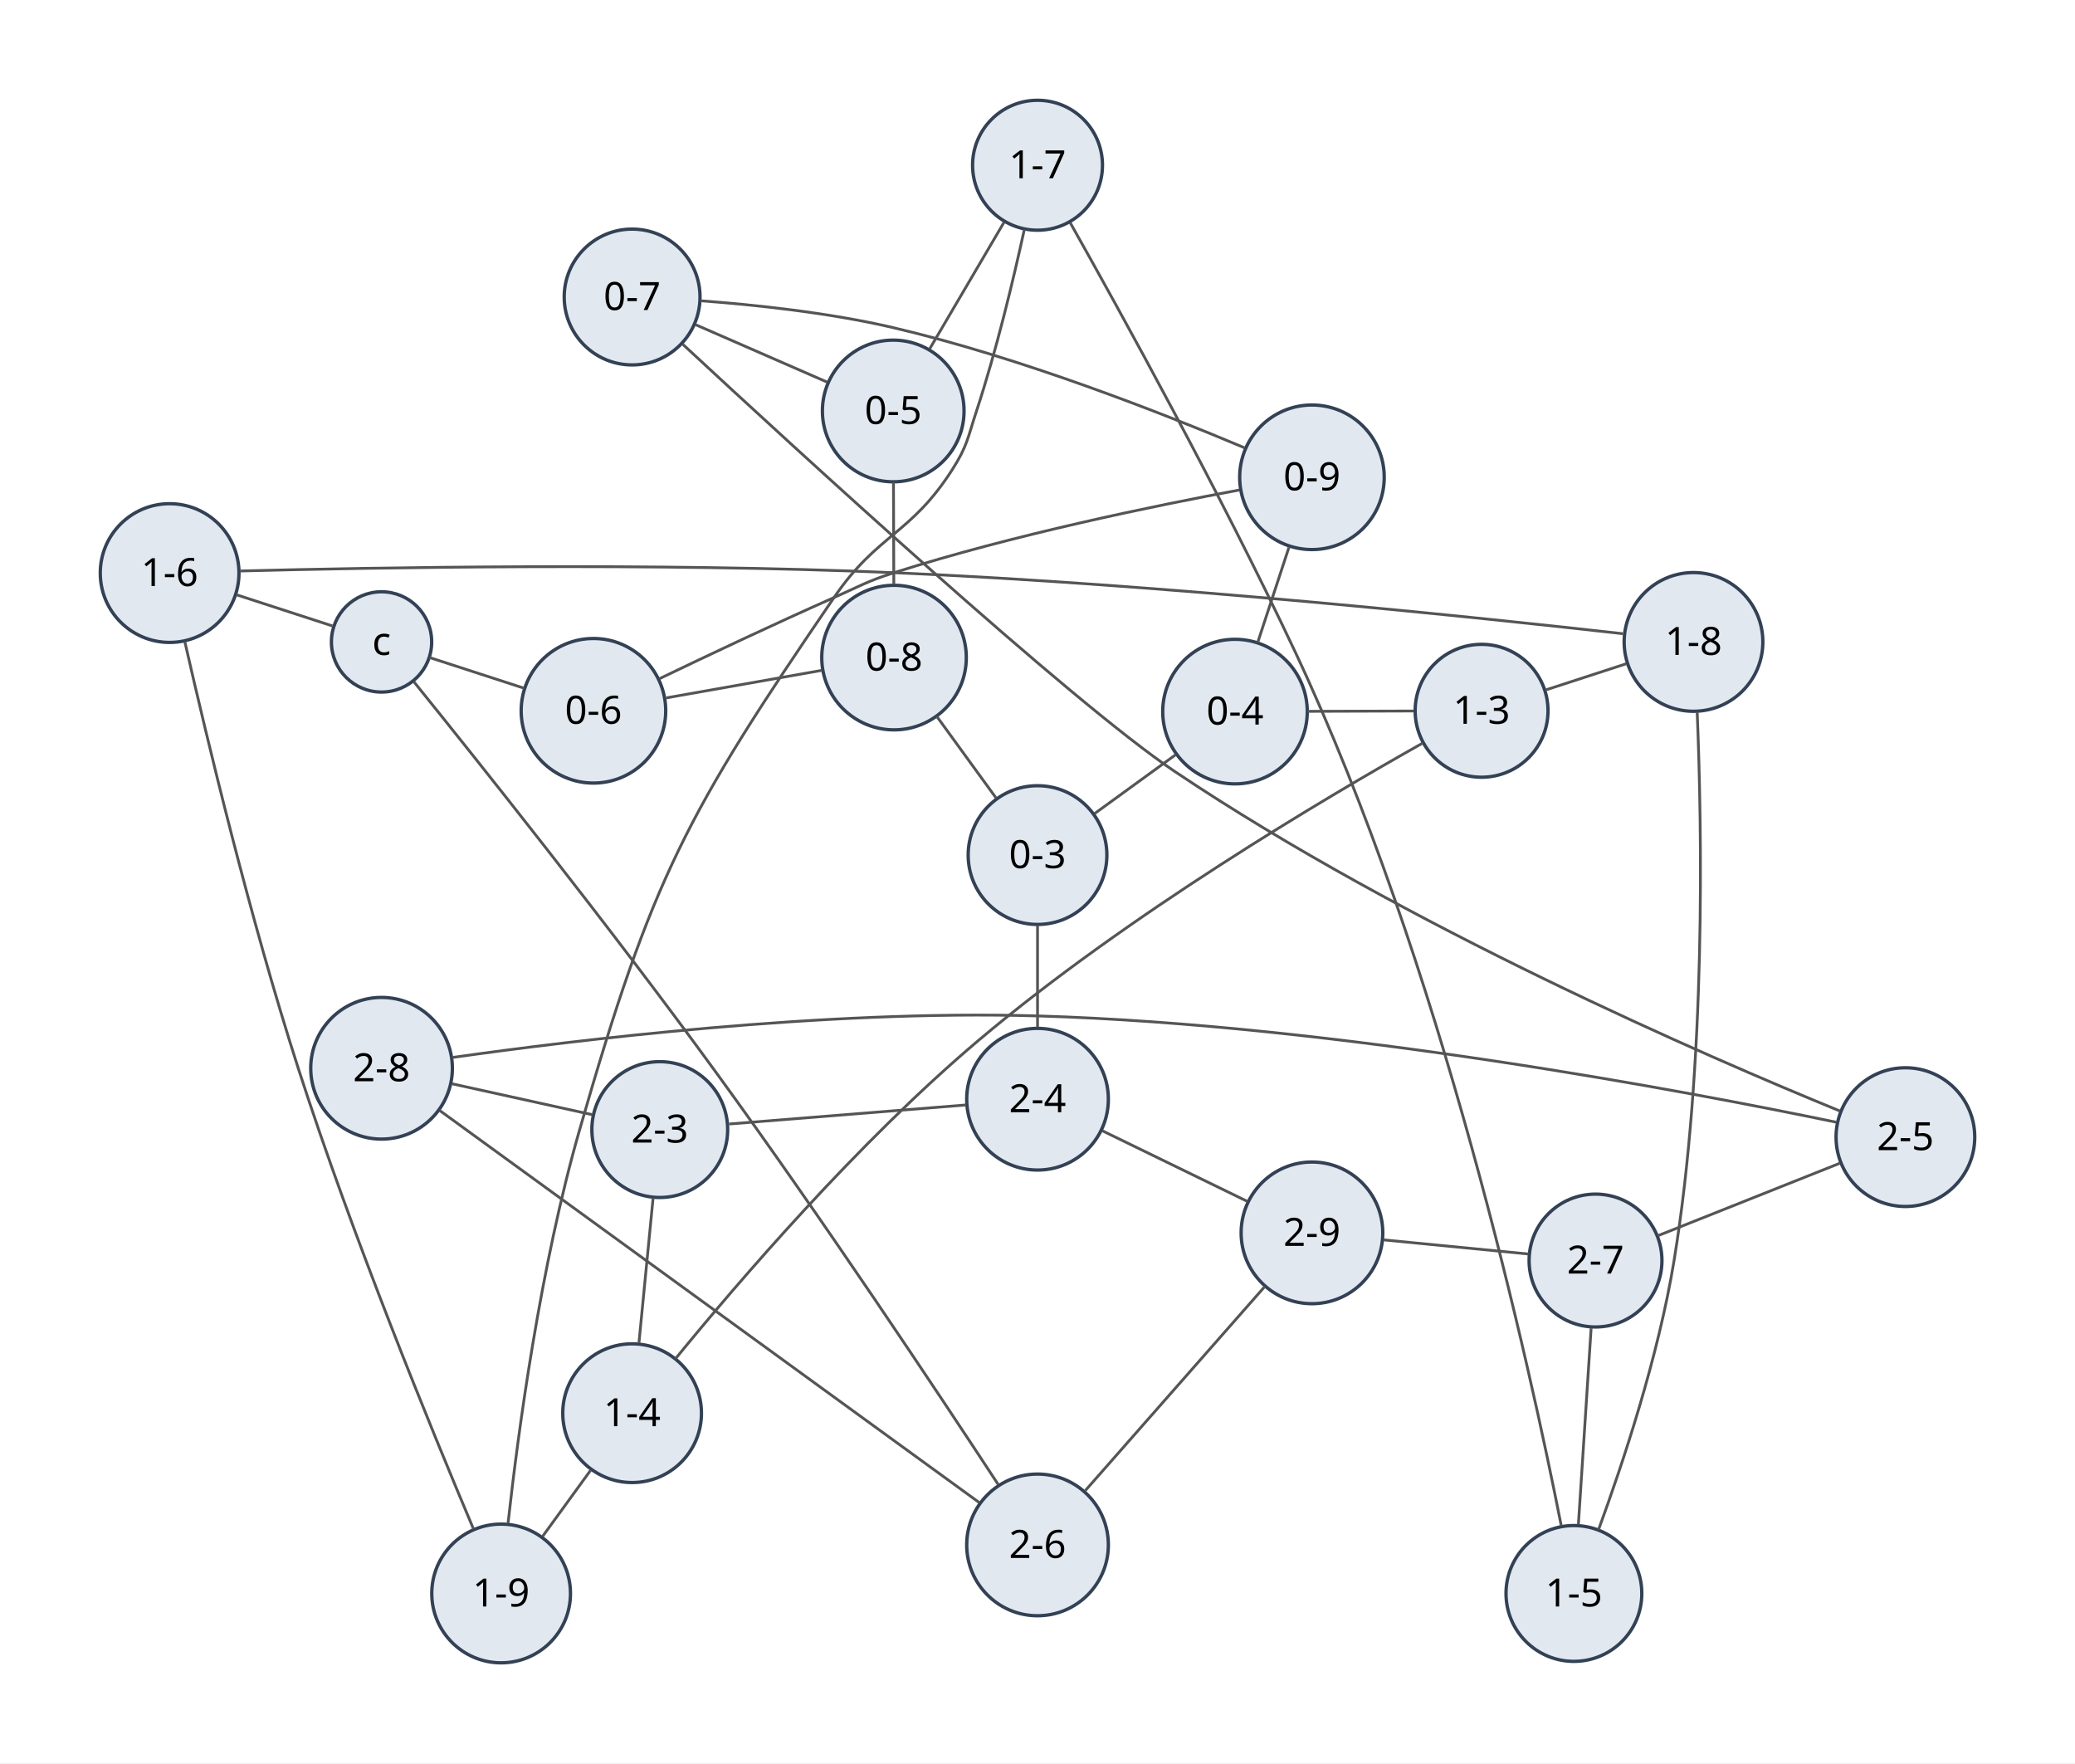
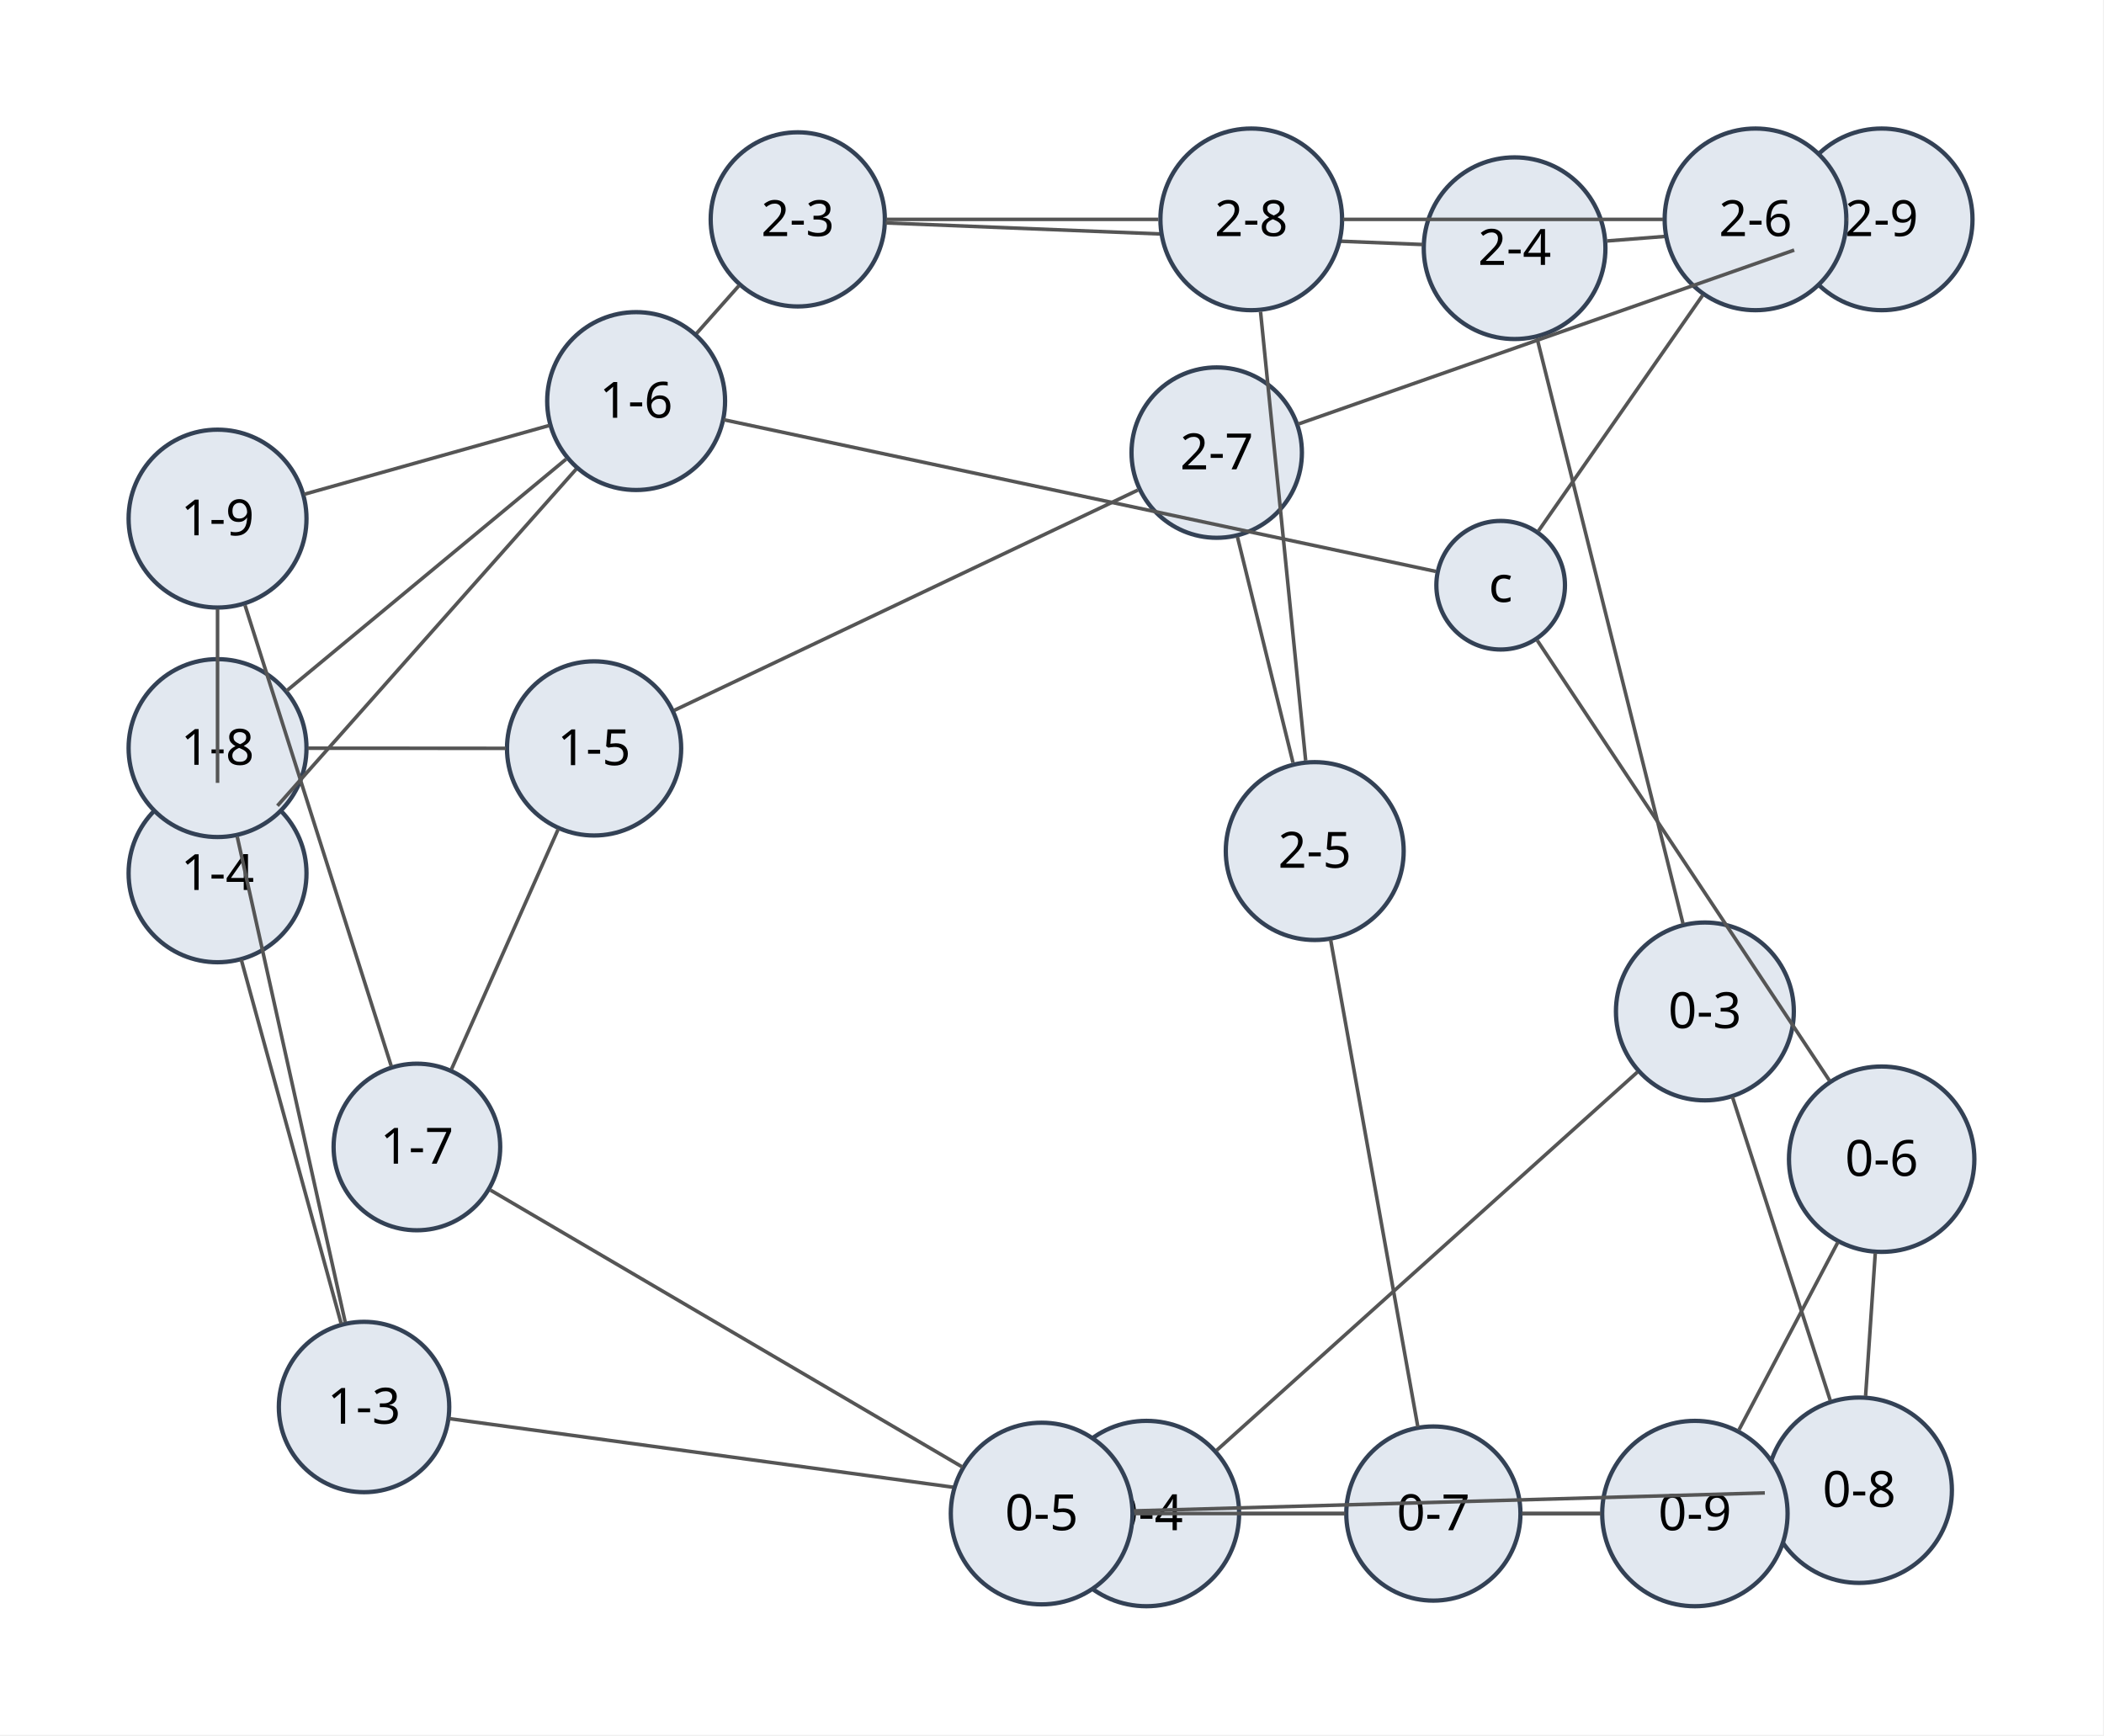
- <svg xmlns="http://www.w3.org/2000/svg" width="745pt" height="633pt" viewBox="0.00 0.00 745.00 633.00">
-   <g id="graph0" class="graph" transform="scale(1 1) rotate(0) translate(36 596.93)">
-     <polygon fill="white" stroke="none" points="-36,36 -36,-596.93 709.01,-596.93 709.01,36 -36,36" />
+ <svg xmlns="http://www.w3.org/2000/svg" width="589pt" height="486pt" viewBox="0.00 0.00 589.00 486.00">
+   <g id="graph0" class="graph" transform="scale(1 1) rotate(0) translate(36 449.71)">
+     <polygon fill="white" stroke="none" points="-36,36 -36,-449.71 552.71,-449.71 552.71,36 -36,36" />
    <g id="node1" class="node">
-       <ellipse fill="#e2e8f0" stroke="#334155" stroke-width="1.2" cx="336.51" cy="-289.97" rx="24.9" ry="24.9" />
-       <text xml:space="preserve" text-anchor="middle" x="336.51" y="-285.29" font-family="Fira Sans" font-size="14.00">0-3</text>
+       <ellipse fill="#e2e8f0" stroke="#334155" stroke-width="1.2" cx="441.27" cy="-166.53" rx="24.9" ry="24.9" />
+       <text xml:space="preserve" text-anchor="middle" x="441.27" y="-161.86" font-family="Fira Sans" font-size="14.00">0-3</text>
    </g>
    <g id="node2" class="node">
-       <ellipse fill="#e2e8f0" stroke="#334155" stroke-width="1.2" cx="407.41" cy="-341.48" rx="25.95" ry="25.95" />
-       <text xml:space="preserve" text-anchor="middle" x="407.41" y="-336.81" font-family="Fira Sans" font-size="14.00">0-4</text>
+       <ellipse fill="#e2e8f0" stroke="#334155" stroke-width="1.2" cx="284.93" cy="-25.95" rx="25.95" ry="25.95" />
+       <text xml:space="preserve" text-anchor="middle" x="284.93" y="-21.28" font-family="Fira Sans" font-size="14.00">0-4</text>
    </g>
    <g id="edge16" class="edge">
-       <path fill="none" stroke="#555555" d="M357.01,-304.87C366.18,-311.52 376.97,-319.36 386.21,-326.08" />
+       <path fill="none" stroke="#555555" d="M422.41,-149.58C392.6,-122.78 334.89,-70.88 304.59,-43.64" />
    </g>
    <g id="node6" class="node">
-       <ellipse fill="#e2e8f0" stroke="#334155" stroke-width="1.2" cx="284.99" cy="-360.87" rx="25.95" ry="25.95" />
-       <text xml:space="preserve" text-anchor="middle" x="284.99" y="-356.2" font-family="Fira Sans" font-size="14.00">0-8</text>
+       <ellipse fill="#e2e8f0" stroke="#334155" stroke-width="1.2" cx="484.47" cy="-32.48" rx="25.95" ry="25.95" />
+       <text xml:space="preserve" text-anchor="middle" x="484.47" y="-27.81" font-family="Fira Sans" font-size="14.00">0-8</text>
    </g>
    <g id="edge15" class="edge">
-       <path fill="none" stroke="#555555" d="M321.61,-310.48C314.95,-319.64 307.11,-330.43 300.4,-339.67" />
+       <path fill="none" stroke="#555555" d="M448.99,-142.57C456.71,-118.62 468.53,-81.95 476.37,-57.6" />
    </g>
    <g id="node16" class="node">
-       <ellipse fill="#e2e8f0" stroke="#334155" stroke-width="1.2" cx="336.51" cy="-202.33" rx="25.43" ry="25.43" />
-       <text xml:space="preserve" text-anchor="middle" x="336.51" y="-197.65" font-family="Fira Sans" font-size="14.00">2-4</text>
+       <ellipse fill="#e2e8f0" stroke="#334155" stroke-width="1.2" cx="388" cy="-380.22" rx="25.43" ry="25.43" />
+       <text xml:space="preserve" text-anchor="middle" x="388" y="-375.54" font-family="Fira Sans" font-size="14.00">2-4</text>
    </g>
    <g id="edge14" class="edge">
-       <path fill="none" stroke="#555555" d="M336.51,-264.62C336.51,-253.19 336.51,-239.72 336.51,-228.23" />
+       <path fill="none" stroke="#555555" d="M435.16,-191.05C424.96,-231.94 404.6,-313.65 394.29,-355" />
    </g>
    <g id="node7" class="node">
-       <ellipse fill="#e2e8f0" stroke="#334155" stroke-width="1.2" cx="435.04" cy="-425.59" rx="25.95" ry="25.95" />
-       <text xml:space="preserve" text-anchor="middle" x="435.04" y="-420.92" font-family="Fira Sans" font-size="14.00">0-9</text>
+       <ellipse fill="#e2e8f0" stroke="#334155" stroke-width="1.2" cx="438.47" cy="-25.95" rx="25.95" ry="25.95" />
+       <text xml:space="preserve" text-anchor="middle" x="438.47" y="-21.28" font-family="Fira Sans" font-size="14.00">0-9</text>
    </g>
    <g id="edge6" class="edge">
-       <path fill="none" stroke="#555555" d="M415.55,-366.26C419.08,-377.02 423.22,-389.6 426.77,-400.41" />
+       <path fill="none" stroke="#555555" d="M311.32,-25.95C339.53,-25.95 383.99,-25.95 412.16,-25.95" />
    </g>
    <g id="node8" class="node">
-       <ellipse fill="#e2e8f0" stroke="#334155" stroke-width="1.2" cx="495.94" cy="-341.77" rx="23.85" ry="23.85" />
-       <text xml:space="preserve" text-anchor="middle" x="495.94" y="-337.1" font-family="Fira Sans" font-size="14.00">1-3</text>
+       <ellipse fill="#e2e8f0" stroke="#334155" stroke-width="1.2" cx="65.91" cy="-55.78" rx="23.85" ry="23.85" />
+       <text xml:space="preserve" text-anchor="middle" x="65.91" y="-51.1" font-family="Fira Sans" font-size="14.00">1-3</text>
    </g>
    <g id="edge7" class="edge">
-       <path fill="none" stroke="#555555" d="M433.49,-341.57C445.53,-341.61 459.74,-341.65 471.56,-341.69" />
+       <path fill="none" stroke="#555555" d="M258.94,-29.49C216.11,-35.32 131.31,-46.87 89.86,-52.51" />
    </g>
    <g id="node3" class="node">
-       <ellipse fill="#e2e8f0" stroke="#334155" stroke-width="1.2" cx="284.7" cy="-449.4" rx="25.43" ry="25.43" />
-       <text xml:space="preserve" text-anchor="middle" x="284.7" y="-444.73" font-family="Fira Sans" font-size="14.00">0-5</text>
+       <ellipse fill="#e2e8f0" stroke="#334155" stroke-width="1.2" cx="255.6" cy="-25.95" rx="25.43" ry="25.43" />
+       <text xml:space="preserve" text-anchor="middle" x="255.6" y="-21.28" font-family="Fira Sans" font-size="14.00">0-5</text>
    </g>
    <g id="node5" class="node">
-       <ellipse fill="#e2e8f0" stroke="#334155" stroke-width="1.2" cx="190.95" cy="-490.31" rx="24.38" ry="24.38" />
-       <text xml:space="preserve" text-anchor="middle" x="190.95" y="-485.64" font-family="Fira Sans" font-size="14.00">0-7</text>
+       <ellipse fill="#e2e8f0" stroke="#334155" stroke-width="1.2" cx="365.26" cy="-25.95" rx="24.38" ry="24.38" />
+       <text xml:space="preserve" text-anchor="middle" x="365.26" y="-21.28" font-family="Fira Sans" font-size="14.00">0-7</text>
    </g>
    <g id="edge31" class="edge">
-       <path fill="none" stroke="#555555" d="M261.04,-459.73C246.51,-466.07 227.98,-474.15 213.63,-480.42" />
+       <path fill="none" stroke="#555555" d="M281.59,-25.95C299.45,-25.95 323.02,-25.95 340.59,-25.95" />
    </g>
    <g id="edge32" class="edge">
-       <path fill="none" stroke="#555555" d="M284.79,-423.8C284.82,-412.36 284.87,-398.88 284.91,-387.34" />
+       <path fill="none" stroke="#555555" d="M281.41,-26.69C325.25,-27.94 413.8,-30.47 458.05,-31.73" />
    </g>
    <g id="node12" class="node">
-       <ellipse fill="#e2e8f0" stroke="#334155" stroke-width="1.2" cx="336.51" cy="-537.61" rx="23.32" ry="23.32" />
-       <text xml:space="preserve" text-anchor="middle" x="336.51" y="-532.93" font-family="Fira Sans" font-size="14.00">1-7</text>
+       <ellipse fill="#e2e8f0" stroke="#334155" stroke-width="1.2" cx="80.71" cy="-128.58" rx="23.32" ry="23.32" />
+       <text xml:space="preserve" text-anchor="middle" x="80.71" y="-123.91" font-family="Fira Sans" font-size="14.00">1-7</text>
    </g>
    <g id="edge33" class="edge">
-       <path fill="none" stroke="#555555" d="M297.77,-471.66C305.99,-485.64 316.5,-503.55 324.5,-517.17" />
+       <path fill="none" stroke="#555555" d="M233.45,-38.95C199.35,-58.96 134.47,-97.04 101.32,-116.49" />
    </g>
    <g id="node4" class="node">
-       <ellipse fill="#e2e8f0" stroke="#334155" stroke-width="1.2" cx="177.07" cy="-341.77" rx="25.95" ry="25.95" />
-       <text xml:space="preserve" text-anchor="middle" x="177.07" y="-337.1" font-family="Fira Sans" font-size="14.00">0-6</text>
+       <ellipse fill="#e2e8f0" stroke="#334155" stroke-width="1.2" cx="490.76" cy="-125.16" rx="25.95" ry="25.95" />
+       <text xml:space="preserve" text-anchor="middle" x="490.76" y="-120.48" font-family="Fira Sans" font-size="14.00">0-6</text>
    </g>
    <g id="edge19" class="edge">
-       <path fill="none" stroke="#555555" d="M203.2,-346.4C220.16,-349.4 242.19,-353.3 259.11,-356.29" />
+       <path fill="none" stroke="#555555" d="M488.97,-98.85C488.12,-86.32 487.11,-71.39 486.26,-58.86" />
    </g>
    <g id="edge18" class="edge">
-       <path fill="none" stroke="#555555" d="M200.76,-353.29C218.04,-361.6 242.07,-372.97 263.44,-382.42 272.93,-386.61 275.12,-388.2 284.99,-391.34 327.64,-404.94 378.71,-415.4 408.93,-421.02" />
+       <path fill="none" stroke="#555555" d="M478.5,-101.9C470.17,-86.09 459.18,-65.26 450.83,-49.41" />
    </g>
    <g id="node22" class="node">
-       <ellipse fill="#e2e8f0" stroke="#334155" stroke-width="1.2" cx="100.99" cy="-366.49" rx="18" ry="18" />
-       <text xml:space="preserve" text-anchor="middle" x="100.99" y="-361.82" font-family="Fira Sans" font-size="14.00">c</text>
+       <ellipse fill="#e2e8f0" stroke="#334155" stroke-width="1.2" cx="384.1" cy="-285.86" rx="18" ry="18" />
+       <text xml:space="preserve" text-anchor="middle" x="384.1" y="-281.18" font-family="Fira Sans" font-size="14.00">c</text>
    </g>
    <g id="edge17" class="edge">
-       <path fill="none" stroke="#555555" d="M152.16,-349.87C141.06,-353.47 128.27,-357.63 118.25,-360.88" />
+       <path fill="none" stroke="#555555" d="M476.15,-147.16C454.24,-180.17 413.42,-241.68 394.37,-270.38" />
    </g>
    <g id="edge9" class="edge">
-       <path fill="none" stroke="#555555" d="M215.49,-488.96C234.56,-487.54 261.56,-484.73 284.7,-479.31 330.45,-468.6 381.52,-448.52 410.82,-436.18" />
+       <path fill="none" stroke="#555555" d="M390.05,-25.95C397.1,-25.95 404.8,-25.95 411.95,-25.95" />
    </g>
    <g id="node17" class="node">
-       <ellipse fill="#e2e8f0" stroke="#334155" stroke-width="1.2" cx="648.11" cy="-188.72" rx="24.9" ry="24.9" />
-       <text xml:space="preserve" text-anchor="middle" x="648.11" y="-184.05" font-family="Fira Sans" font-size="14.00">2-5</text>
+       <ellipse fill="#e2e8f0" stroke="#334155" stroke-width="1.2" cx="332.05" cy="-211.43" rx="24.9" ry="24.9" />
+       <text xml:space="preserve" text-anchor="middle" x="332.05" y="-206.76" font-family="Fira Sans" font-size="14.00">2-5</text>
    </g>
    <g id="edge8" class="edge">
-       <path fill="none" stroke="#555555" d="M209.18,-473.3C250.08,-435.33 348.45,-345.04 385.86,-319.93 468.29,-264.61 577.3,-217.44 624.58,-198.1" />
+       <path fill="none" stroke="#555555" d="M360.92,-50.2C354.59,-85.55 342.89,-150.9 336.5,-186.59" />
    </g>
    <g id="node9" class="node">
-       <ellipse fill="#e2e8f0" stroke="#334155" stroke-width="1.2" cx="190.95" cy="-89.62" rx="24.9" ry="24.9" />
-       <text xml:space="preserve" text-anchor="middle" x="190.95" y="-84.95" font-family="Fira Sans" font-size="14.00">1-4</text>
+       <ellipse fill="#e2e8f0" stroke="#334155" stroke-width="1.2" cx="24.9" cy="-205.2" rx="24.9" ry="24.9" />
+       <text xml:space="preserve" text-anchor="middle" x="24.9" y="-200.53" font-family="Fira Sans" font-size="14.00">1-4</text>
    </g>
    <g id="edge4" class="edge">
-       <path fill="none" stroke="#555555" d="M474.77,-330.16C439.82,-310.51 368.64,-268.43 315.36,-223.48 272.2,-187.05 228.91,-136.57 206.54,-109.19" />
+       <path fill="none" stroke="#555555" d="M59.51,-79.12C51.89,-106.87 39.25,-152.93 31.54,-181.03" />
    </g>
    <g id="node13" class="node">
-       <ellipse fill="#e2e8f0" stroke="#334155" stroke-width="1.2" cx="572.03" cy="-366.49" rx="24.9" ry="24.9" />
-       <text xml:space="preserve" text-anchor="middle" x="572.03" y="-361.82" font-family="Fira Sans" font-size="14.00">1-8</text>
+       <ellipse fill="#e2e8f0" stroke="#334155" stroke-width="1.2" cx="24.9" cy="-240.26" rx="24.9" ry="24.9" />
+       <text xml:space="preserve" text-anchor="middle" x="24.9" y="-235.58" font-family="Fira Sans" font-size="14.00">1-8</text>
    </g>
    <g id="edge5" class="edge">
-       <path fill="none" stroke="#555555" d="M519.18,-349.32C528.27,-352.28 538.7,-355.66 547.87,-358.65" />
+       <path fill="none" stroke="#555555" d="M60.64,-79.52C52.85,-114.55 38.35,-179.78 30.42,-215.43" />
    </g>
    <g id="node14" class="node">
-       <ellipse fill="#e2e8f0" stroke="#334155" stroke-width="1.2" cx="143.92" cy="-24.9" rx="24.9" ry="24.9" />
-       <text xml:space="preserve" text-anchor="middle" x="143.92" y="-20.23" font-family="Fira Sans" font-size="14.00">1-9</text>
+       <ellipse fill="#e2e8f0" stroke="#334155" stroke-width="1.2" cx="24.9" cy="-304.51" rx="24.9" ry="24.9" />
+       <text xml:space="preserve" text-anchor="middle" x="24.9" y="-299.83" font-family="Fira Sans" font-size="14.00">1-9</text>
    </g>
    <g id="edge26" class="edge">
-       <path fill="none" stroke="#555555" d="M176.07,-69.15C170.58,-61.59 164.36,-53.03 158.87,-45.47" />
+       <path fill="none" stroke="#555555" d="M24.9,-230.52C24.9,-245.46 24.9,-264.31 24.9,-279.24" />
    </g>
    <g id="node15" class="node">
-       <ellipse fill="#e2e8f0" stroke="#334155" stroke-width="1.2" cx="200.88" cy="-191.43" rx="24.38" ry="24.38" />
-       <text xml:space="preserve" text-anchor="middle" x="200.88" y="-186.76" font-family="Fira Sans" font-size="14.00">2-3</text>
+       <ellipse fill="#e2e8f0" stroke="#334155" stroke-width="1.2" cx="187.33" cy="-388.29" rx="24.38" ry="24.38" />
+       <text xml:space="preserve" text-anchor="middle" x="187.33" y="-383.61" font-family="Fira Sans" font-size="14.00">2-3</text>
    </g>
    <g id="edge27" class="edge">
-       <path fill="none" stroke="#555555" d="M193.4,-114.79C194.95,-130.69 196.95,-151.13 198.49,-166.91" />
+       <path fill="none" stroke="#555555" d="M41.67,-224.11C72.96,-259.37 139.86,-334.78 170.89,-369.76" />
    </g>
    <g id="node10" class="node">
-       <ellipse fill="#e2e8f0" stroke="#334155" stroke-width="1.2" cx="529.09" cy="-24.9" rx="24.38" ry="24.38" />
-       <text xml:space="preserve" text-anchor="middle" x="529.09" y="-20.23" font-family="Fira Sans" font-size="14.00">1-5</text>
+       <ellipse fill="#e2e8f0" stroke="#334155" stroke-width="1.2" cx="130.31" cy="-240.17" rx="24.38" ry="24.38" />
+       <text xml:space="preserve" text-anchor="middle" x="130.31" y="-235.49" font-family="Fira Sans" font-size="14.00">1-5</text>
    </g>
    <g id="edge22" class="edge">
-       <path fill="none" stroke="#555555" d="M524.55,-49.18C513.36,-106.02 481.49,-251.41 428.96,-363.03 402.23,-419.82 366.47,-484.63 348.25,-516.97" />
+       <path fill="none" stroke="#555555" d="M120.28,-217.59C111.56,-197.97 99.01,-169.75 90.4,-150.37" />
    </g>
    <g id="edge21" class="edge">
-       <path fill="none" stroke="#555555" d="M537.95,-47.84C546.65,-71.59 559.43,-109.98 565.05,-144.41 576.58,-215.03 575.06,-299.91 573.35,-341.31" />
+       <path fill="none" stroke="#555555" d="M105.6,-240.19C88.93,-240.2 66.99,-240.22 50.19,-240.23" />
    </g>
    <g id="node19" class="node">
-       <ellipse fill="#e2e8f0" stroke="#334155" stroke-width="1.2" cx="536.85" cy="-144.41" rx="23.85" ry="23.85" />
-       <text xml:space="preserve" text-anchor="middle" x="536.85" y="-139.73" font-family="Fira Sans" font-size="14.00">2-7</text>
+       <ellipse fill="#e2e8f0" stroke="#334155" stroke-width="1.2" cx="304.61" cy="-322.99" rx="23.85" ry="23.85" />
+       <text xml:space="preserve" text-anchor="middle" x="304.61" y="-318.31" font-family="Fira Sans" font-size="14.00">2-7</text>
    </g>
    <g id="edge20" class="edge">
-       <path fill="none" stroke="#555555" d="M530.7,-49.66C532.04,-70.31 533.94,-99.56 535.27,-120.09" />
+       <path fill="none" stroke="#555555" d="M152.74,-250.82C186.3,-266.77 249.2,-296.65 282.54,-312.5" />
    </g>
    <g id="node11" class="node">
-       <ellipse fill="#e2e8f0" stroke="#334155" stroke-width="1.2" cx="24.9" cy="-391.21" rx="24.9" ry="24.9" />
-       <text xml:space="preserve" text-anchor="middle" x="24.9" y="-386.54" font-family="Fira Sans" font-size="14.00">1-6</text>
+       <ellipse fill="#e2e8f0" stroke="#334155" stroke-width="1.2" cx="142.08" cy="-337.42" rx="24.9" ry="24.9" />
+       <text xml:space="preserve" text-anchor="middle" x="142.08" y="-332.75" font-family="Fira Sans" font-size="14.00">1-6</text>
    </g>
    <g id="edge12" class="edge">
-       <path fill="none" stroke="#555555" d="M50.39,-391.96C96.99,-393.16 199.05,-395.04 284.99,-391.34 381.94,-387.18 496.79,-375.06 546.73,-369.43" />
+       <path fill="none" stroke="#555555" d="M122.47,-321.16C100.71,-303.11 65.82,-274.18 44.19,-256.25" />
    </g>
    <g id="edge11" class="edge">
-       <path fill="none" stroke="#555555" d="M30.37,-366.52C38.25,-331.95 53.74,-267.32 71.08,-213.44 90.6,-152.82 119.06,-83.39 133.97,-48.11" />
+       <path fill="none" stroke="#555555" d="M117.8,-330.6C97.69,-324.95 69.25,-316.97 49.15,-311.32" />
    </g>
    <g id="edge10" class="edge">
-       <path fill="none" stroke="#555555" d="M48.98,-383.39C60.12,-379.77 73.12,-375.55 83.34,-372.23" />
+       <path fill="none" stroke="#555555" d="M166.62,-332.19C215.29,-321.82 323.04,-298.87 365.95,-289.72" />
    </g>
    <g id="edge1" class="edge">
-       <path fill="none" stroke="#555555" d="M331.76,-514.5C327.84,-496.55 321.76,-471.13 314.61,-449.4 311.43,-439.74 311.33,-436.82 305.85,-428.26 290.88,-404.89 279.1,-405.33 263.44,-382.42 210.37,-304.73 198.14,-281.85 172.12,-191.43 158.01,-142.4 150.05,-83.09 146.41,-50.12" />
+       <path fill="none" stroke="#555555" d="M73.53,-151.22C62.99,-184.45 43.42,-246.15 32.59,-280.26" />
    </g>
    <g id="edge23" class="edge">
-       <path fill="none" stroke="#555555" d="M225.76,-193.43C249.92,-195.37 286.45,-198.31 310.87,-200.27" />
+       <path fill="none" stroke="#555555" d="M211.94,-387.3C250.14,-385.76 323.35,-382.82 362.24,-381.25" />
    </g>
    <g id="node20" class="node">
-       <ellipse fill="#e2e8f0" stroke="#334155" stroke-width="1.2" cx="100.99" cy="-213.44" rx="25.43" ry="25.43" />
-       <text xml:space="preserve" text-anchor="middle" x="100.99" y="-208.77" font-family="Fira Sans" font-size="14.00">2-8</text>
+       <ellipse fill="#e2e8f0" stroke="#334155" stroke-width="1.2" cx="314.28" cy="-388.29" rx="25.43" ry="25.43" />
+       <text xml:space="preserve" text-anchor="middle" x="314.28" y="-383.61" font-family="Fira Sans" font-size="14.00">2-8</text>
    </g>
    <g id="edge24" class="edge">
-       <path fill="none" stroke="#555555" d="M176.7,-196.76C161.46,-200.12 141.8,-204.45 126.34,-207.86" />
+       <path fill="none" stroke="#555555" d="M212.11,-388.29C234.05,-388.29 265.95,-388.29 288.26,-388.29" />
    </g>
    <g id="node21" class="node">
-       <ellipse fill="#e2e8f0" stroke="#334155" stroke-width="1.2" cx="435.04" cy="-154.35" rx="25.43" ry="25.43" />
-       <text xml:space="preserve" text-anchor="middle" x="435.04" y="-149.67" font-family="Fira Sans" font-size="14.00">2-9</text>
+       <ellipse fill="#e2e8f0" stroke="#334155" stroke-width="1.2" cx="490.76" cy="-388.29" rx="25.43" ry="25.43" />
+       <text xml:space="preserve" text-anchor="middle" x="490.76" y="-383.61" font-family="Fira Sans" font-size="14.00">2-9</text>
    </g>
    <g id="edge13" class="edge">
-       <path fill="none" stroke="#555555" d="M359.86,-190.96C375.57,-183.31 396.19,-173.27 411.86,-165.64" />
+       <path fill="none" stroke="#555555" d="M413.93,-382.25C429.51,-383.48 449.26,-385.03 464.84,-386.25" />
    </g>
    <g id="edge2" class="edge">
-       <path fill="none" stroke="#555555" d="M624.51,-179.32C605.25,-171.65 578.21,-160.88 559.27,-153.34" />
+       <path fill="none" stroke="#555555" d="M325.96,-236.19C321.32,-255.06 314.97,-280.88 310.4,-299.44" />
    </g>
    <g id="edge3" class="edge">
-       <path fill="none" stroke="#555555" d="M623.22,-194.08C570.61,-205 444.07,-229.05 336.51,-232.23 259.83,-234.5 169.51,-223.43 126.38,-217.3" />
+       <path fill="none" stroke="#555555" d="M329.51,-236.77C326.15,-270.2 320.27,-328.73 316.88,-362.42" />
    </g>
    <g id="node18" class="node">
-       <ellipse fill="#e2e8f0" stroke="#334155" stroke-width="1.2" cx="336.51" cy="-42.33" rx="25.43" ry="25.43" />
-       <text xml:space="preserve" text-anchor="middle" x="336.51" y="-37.65" font-family="Fira Sans" font-size="14.00">2-6</text>
+       <ellipse fill="#e2e8f0" stroke="#334155" stroke-width="1.2" cx="455.44" cy="-388.29" rx="25.43" ry="25.43" />
+       <text xml:space="preserve" text-anchor="middle" x="455.44" y="-383.61" font-family="Fira Sans" font-size="14.00">2-6</text>
    </g>
    <g id="edge30" class="edge">
-       <path fill="none" stroke="#555555" d="M315.61,-57.51C270.91,-89.99 166.49,-165.85 121.84,-198.29" />
+       <path fill="none" stroke="#555555" d="M429.55,-388.29C404.08,-388.29 365.42,-388.29 340.01,-388.29" />
    </g>
    <g id="edge29" class="edge">
-       <path fill="none" stroke="#555555" d="M353.67,-61.84C371.76,-82.4 400.06,-114.58 418.08,-135.06" />
+       <path fill="none" stroke="#555555" d="M481.11,-388.29C481.19,-388.29 481.28,-388.29 481.36,-388.29" />
    </g>
    <g id="edge28" class="edge">
-       <path fill="none" stroke="#555555" d="M322.38,-64.03C301.05,-96.56 259.11,-159.7 221.22,-211.77 182.79,-264.59 134.38,-325.21 112.57,-352.22" />
+       <path fill="none" stroke="#555555" d="M440.66,-367.06C426.95,-347.37 406.87,-318.55 394.69,-301.07" />
    </g>
    <g id="edge25" class="edge">
-       <path fill="none" stroke="#555555" d="M512.72,-146.76C497.08,-148.29 476.73,-150.28 460.78,-151.83" />
+       <path fill="none" stroke="#555555" d="M327.44,-330.99C362.68,-343.36 430.04,-366.99 466.27,-379.69" />
    </g>
  </g>
</svg>
